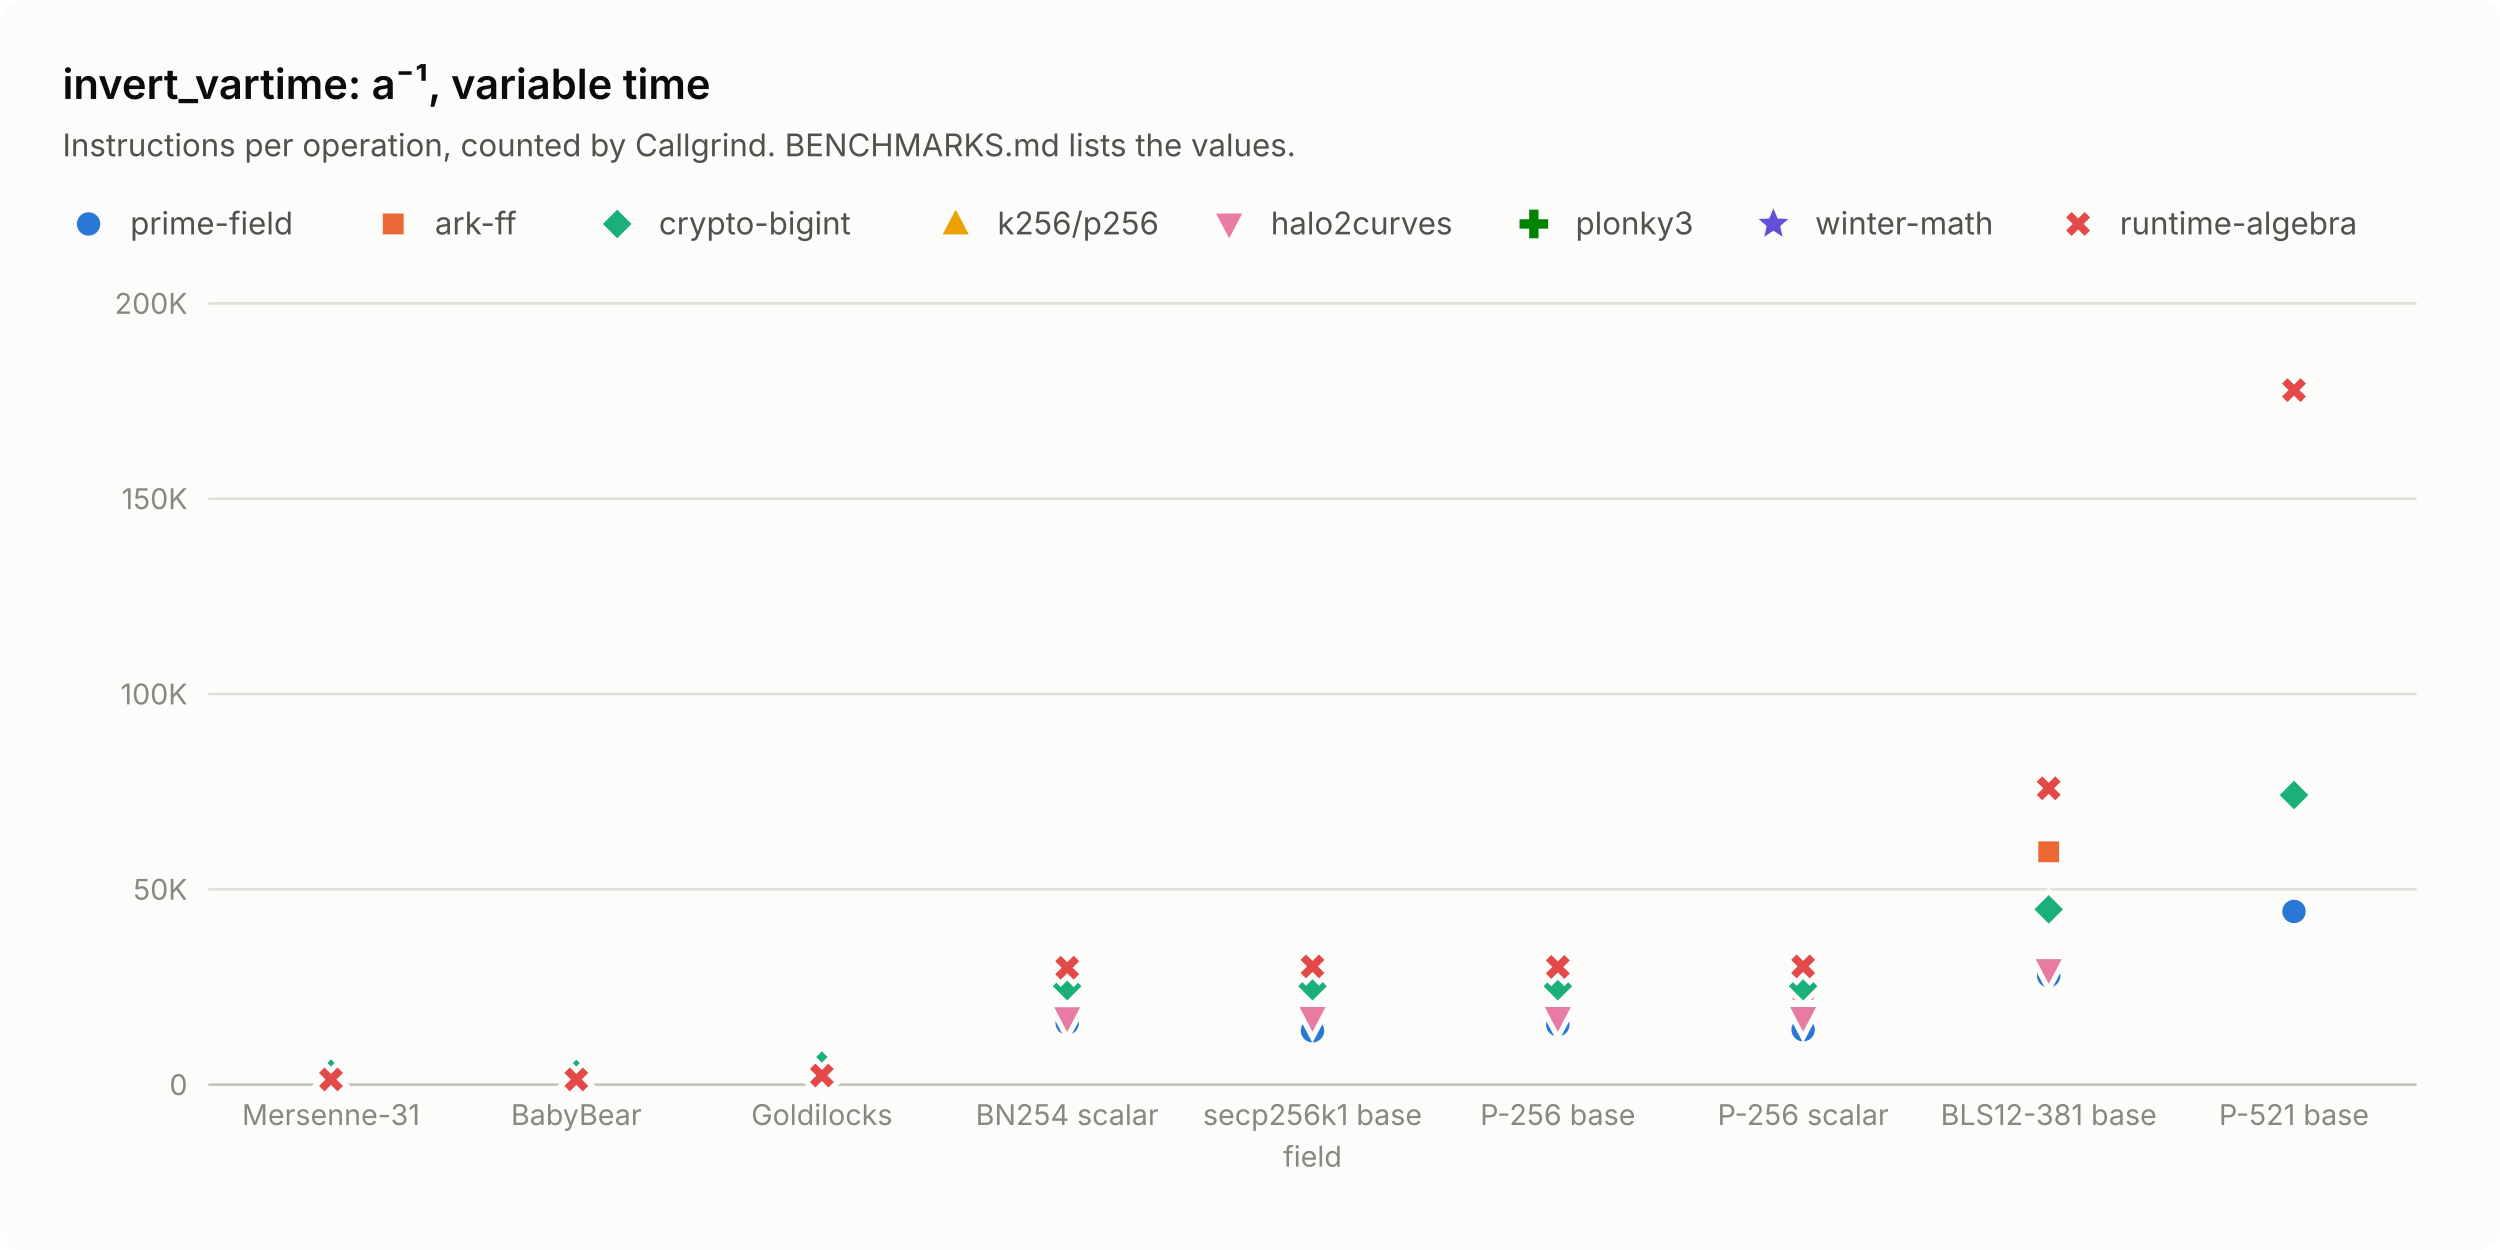
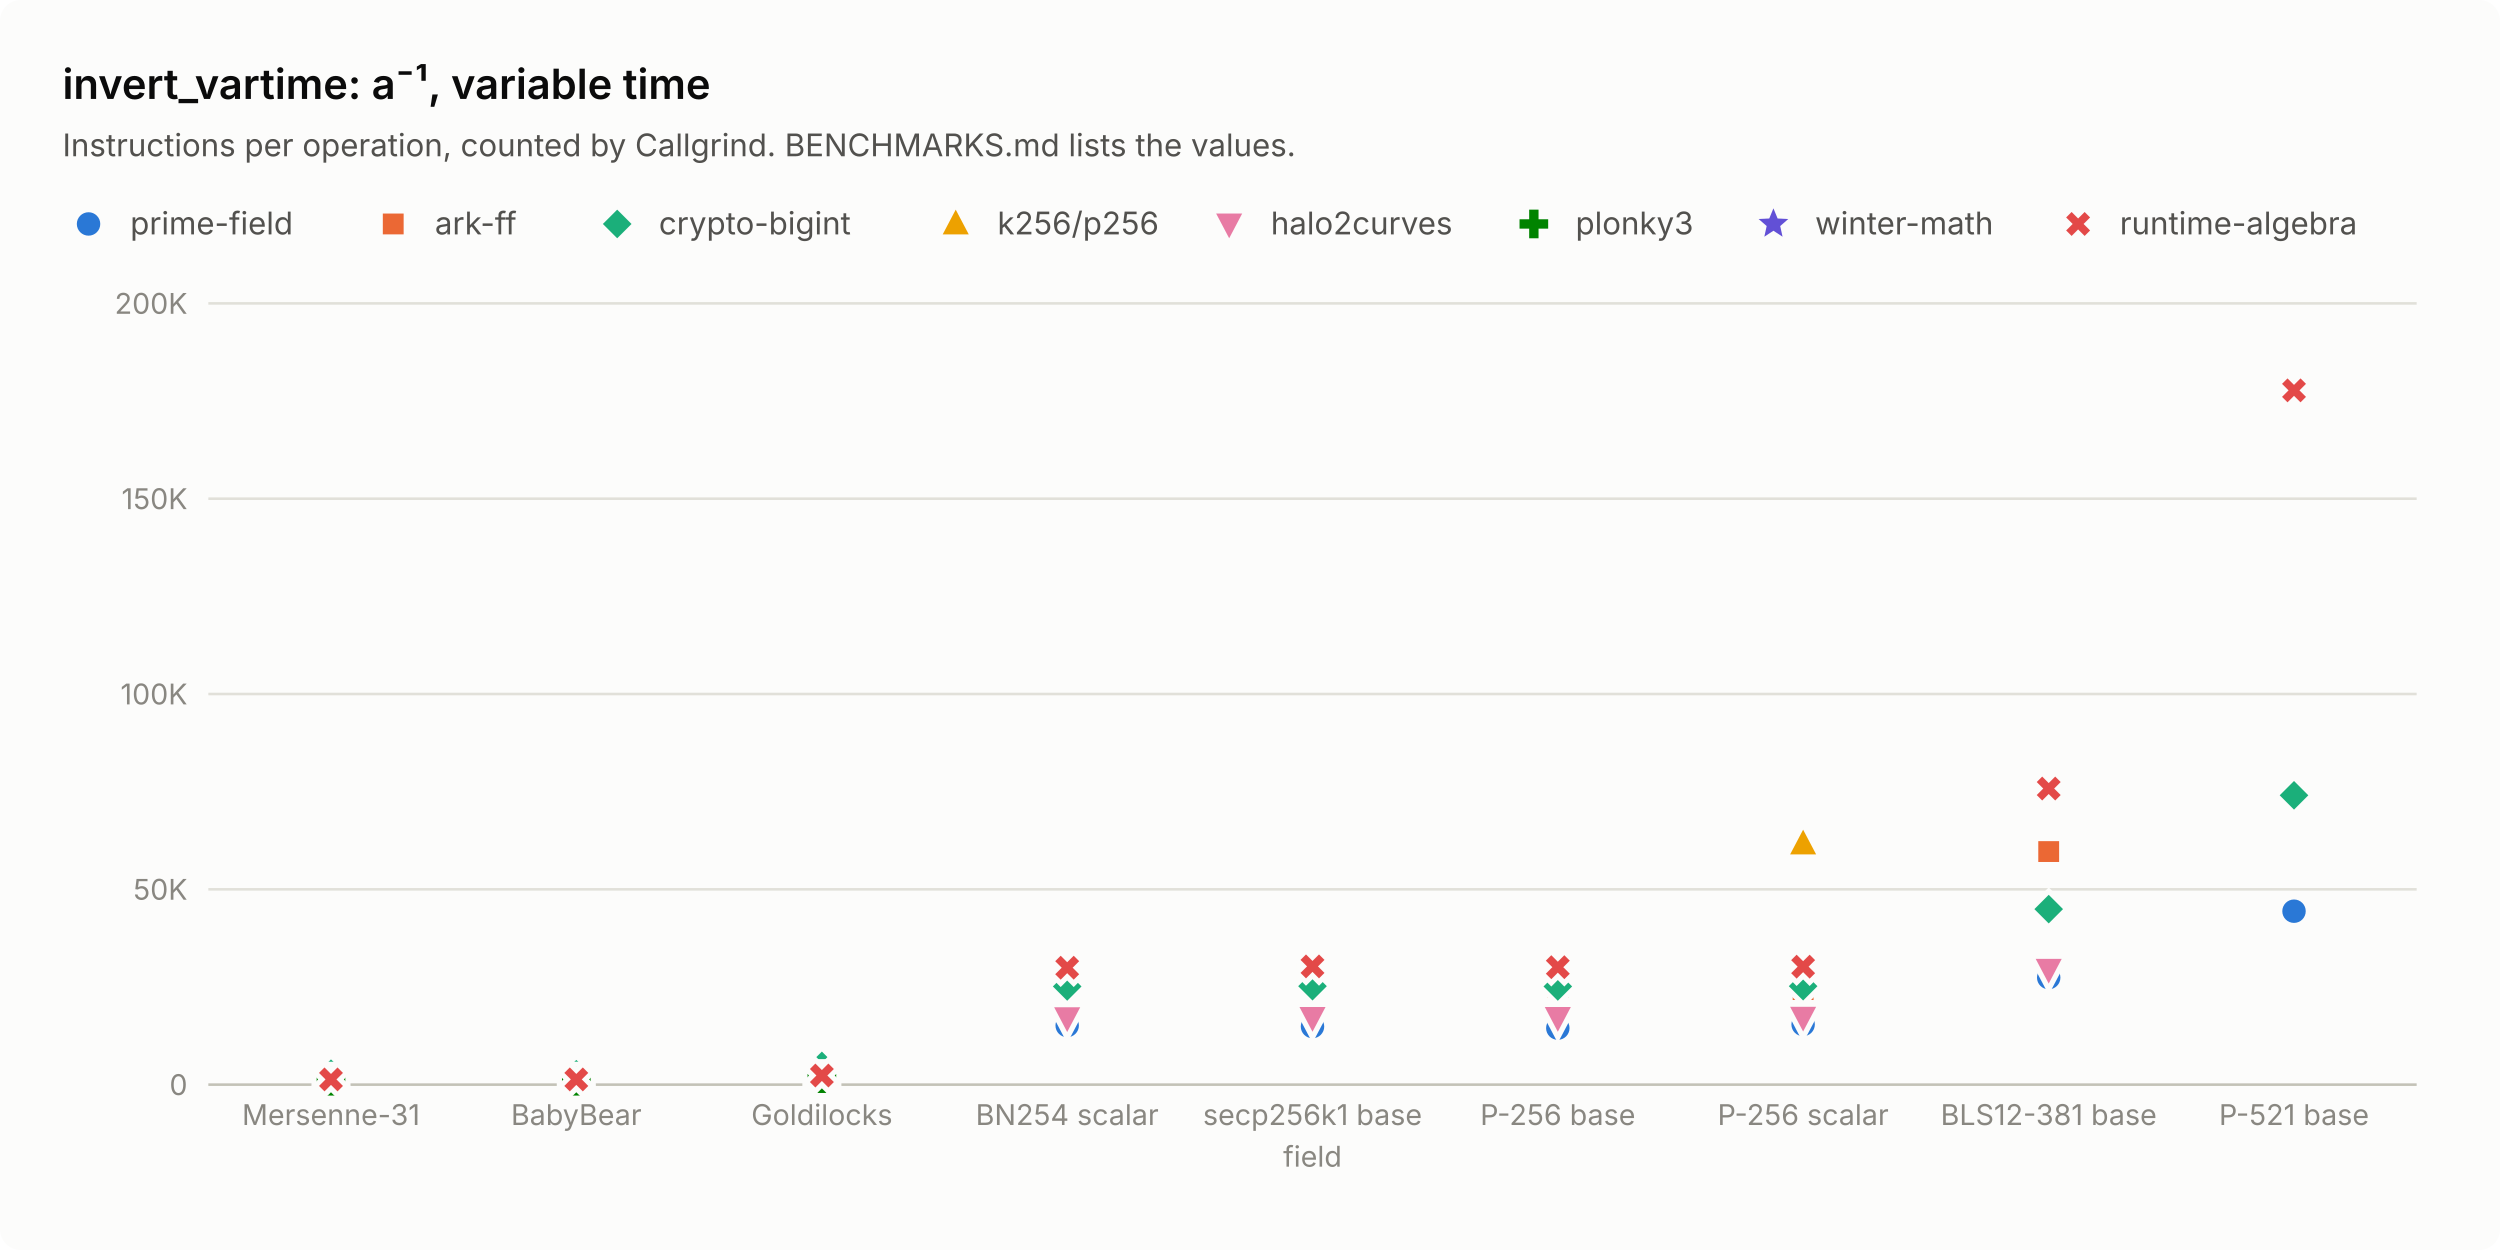
<svg xmlns="http://www.w3.org/2000/svg" width="960" height="480" viewBox="0 0 960 480" role="img" aria-labelledby="title description">
  <style>.grid,.axis{stroke-width:1}.title{font:600 16px system-ui, -apple-system, "Segoe UI", sans-serif}.subtitle,.legend{font:12px system-ui, -apple-system, "Segoe UI", sans-serif}.tick{font:11px system-ui, -apple-system, "Segoe UI", sans-serif;font-variant-numeric:tabular-nums}.line{fill:none;stroke-width:2;stroke-linejoin:round;stroke-linecap:round}.marker{stroke-width:4;paint-order:stroke}.surface{fill:#fcfcfb}.grid{stroke:#e1e0d9}.axis{stroke:#c3c2b7}.title{fill:#0b0b0b}.subtitle,.legend{fill:#52514e}.tick{fill:#898781}.marker{stroke:#fcfcfb}.c0 .line{stroke:#2a78d6}.c0 .marker{fill:#2a78d6}.c1 .line{stroke:#eb6834}.c1 .marker{fill:#eb6834}.c2 .line{stroke:#1baf7a}.c2 .marker{fill:#1baf7a}.c3 .line{stroke:#eda100}.c3 .marker{fill:#eda100}.c4 .line{stroke:#e87ba4}.c4 .marker{fill:#e87ba4}.c5 .line{stroke:#008300}.c5 .marker{fill:#008300}.c6 .line{stroke:#6250d6}.c6 .marker{fill:#6250d6}.c7 .line{stroke:#e34948}.c7 .marker{fill:#e34948}@media (prefers-color-scheme: dark){.surface{fill:#1a1a19}.grid{stroke:#2c2c2a}.axis{stroke:#383835}.title{fill:#f0efec}.subtitle,.legend{fill:#c3c2b7}.tick{fill:#898781}.marker{stroke:#1a1a19}.c0 .line{stroke:#3987e5}.c0 .marker{fill:#3987e5}.c1 .line{stroke:#d95926}.c1 .marker{fill:#d95926}.c2 .line{stroke:#199e70}.c2 .marker{fill:#199e70}.c3 .line{stroke:#c98500}.c3 .marker{fill:#c98500}.c4 .line{stroke:#d55181}.c4 .marker{fill:#d55181}.c5 .line{stroke:#008300}.c5 .marker{fill:#008300}.c6 .line{stroke:#9085e9}.c6 .marker{fill:#9085e9}.c7 .line{stroke:#e66767}.c7 .marker{fill:#e66767}}</style>
  <rect class="surface" width="960" height="480" rx="8" />
  <text class="title" x="24" y="38">invert_vartime: a⁻¹, variable time</text>
  <text class="subtitle" x="24" y="60">Instructions per operation, counted by Callgrind. BENCHMARKS.md lists the values.</text>
  <g class="c0">
    <path class="marker" transform="translate(34,86)" d="M0,-4.5A4.5,4.5 0 1 1 0,4.5A4.5,4.5 0 1 1 0,-4.5Z" />
  </g>
  <text class="legend" x="50" y="90">prime-field</text>
  <g class="c1">
    <path class="marker" transform="translate(151,86)" d="M-4,-4H4V4H-4Z" />
  </g>
  <text class="legend" x="167" y="90">ark-ff</text>
  <g class="c2">
    <path class="marker" transform="translate(237,86)" d="M0,-5.5L5.5,0L0,5.5L-5.5,0Z" />
  </g>
  <text class="legend" x="253" y="90">crypto-bigint</text>
  <g class="c3">
    <path class="marker" transform="translate(367,86)" d="M0,-5.5L5,4H-5Z" />
  </g>
  <text class="legend" x="383" y="90">k256/p256</text>
  <g class="c4">
    <path class="marker" transform="translate(472,86)" d="M0,5.5L5,-4H-5Z" />
  </g>
  <text class="legend" x="488" y="90">halo2curves</text>
  <g class="c5">
    <path class="marker" transform="translate(589,86)" d="M-1.8,-5.5H1.8V-1.8H5.5V1.8H1.8V5.5H-1.8V1.8H-5.5V-1.8H-1.8Z" />
  </g>
  <text class="legend" x="605" y="90">plonky3</text>
  <g class="c6">
    <path class="marker" transform="translate(681,86)" d="M0,-6L1.6,-2.1L5.7,-1.9L2.6,0.8L3.5,4.9L0,2.6L-3.5,4.9L-2.6,0.8L-5.7,-1.9L-1.6,-2.1Z" />
  </g>
  <text class="legend" x="697" y="90">winter-math</text>
  <g class="c7">
    <path class="marker" transform="translate(798,86)" d="M-4.6,-2.5L-2.5,-4.6L0,-2.1L2.5,-4.6L4.6,-2.5L2.1,0L4.6,2.5L2.5,4.6L0,2.1L-2.5,4.6L-4.6,2.5L-2.1,0Z" />
  </g>
  <text class="legend" x="814" y="90">runtime-algebra</text>
  <text class="tick" x="72" y="420.5" text-anchor="end">0</text>
  <path class="grid" d="M80,341.5H928" />
  <text class="tick" x="72" y="345.5" text-anchor="end">50K</text>
  <path class="grid" d="M80,266.5H928" />
  <text class="tick" x="72" y="270.5" text-anchor="end">100K</text>
  <path class="grid" d="M80,191.5H928" />
  <text class="tick" x="72" y="195.5" text-anchor="end">150K</text>
  <path class="grid" d="M80,116.5H928" />
  <text class="tick" x="72" y="120.5" text-anchor="end">200K</text>
  <path class="axis" d="M80,416.5H928" />
  <text class="tick" x="127.1" y="432" text-anchor="middle">Mersenne-31</text>
  <text class="tick" x="221.3" y="432" text-anchor="middle">BabyBear</text>
  <text class="tick" x="315.6" y="432" text-anchor="middle">Goldilocks</text>
  <text class="tick" x="409.8" y="432" text-anchor="middle">BN254 scalar</text>
  <text class="tick" x="504.0" y="432" text-anchor="middle">secp256k1 base</text>
  <text class="tick" x="598.2" y="432" text-anchor="middle">P-256 base</text>
  <text class="tick" x="692.4" y="432" text-anchor="middle">P-256 scalar</text>
  <text class="tick" x="786.7" y="432" text-anchor="middle">BLS12-381 base</text>
  <text class="tick" x="880.9" y="432" text-anchor="middle">P-521 base</text>
  <text class="tick" x="504.0" y="448" text-anchor="middle">field</text>
  <g class="c0">
-     <path class="marker" transform="translate(127.1,414.9)" d="M0,-4.5A4.5,4.5 0 1 1 0,4.5A4.5,4.5 0 1 1 0,-4.5Z" />
-     <path class="marker" transform="translate(221.3,415.0)" d="M0,-4.5A4.5,4.5 0 1 1 0,4.5A4.5,4.5 0 1 1 0,-4.5Z" />
-     <path class="marker" transform="translate(315.6,413.4)" d="M0,-4.5A4.5,4.5 0 1 1 0,4.5A4.5,4.5 0 1 1 0,-4.5Z" />
-     <path class="marker" transform="translate(409.8,392.9)" d="M0,-4.5A4.5,4.5 0 1 1 0,4.5A4.5,4.5 0 1 1 0,-4.5Z" />
-     <path class="marker" transform="translate(504.0,395.8)" d="M0,-4.5A4.5,4.5 0 1 1 0,4.5A4.5,4.5 0 1 1 0,-4.5Z" />
-     <path class="marker" transform="translate(598.2,393.5)" d="M0,-4.5A4.5,4.5 0 1 1 0,4.5A4.5,4.5 0 1 1 0,-4.5Z" />
-     <path class="marker" transform="translate(692.4,395.4)" d="M0,-4.5A4.5,4.5 0 1 1 0,4.5A4.5,4.5 0 1 1 0,-4.5Z" />
-     <path class="marker" transform="translate(786.7,374.7)" d="M0,-4.5A4.5,4.5 0 1 1 0,4.5A4.5,4.5 0 1 1 0,-4.5Z" />
-     <path class="marker" transform="translate(880.9,350.0)" d="M0,-4.5A4.5,4.5 0 1 1 0,4.5A4.5,4.5 0 1 1 0,-4.5Z" />
+     <path class="marker" transform="translate(127.1,415.7)" d="M0,-4.5A4.5,4.5 0 1 1 0,4.5A4.5,4.5 0 1 1 0,-4.5Z" />
+     <path class="marker" transform="translate(221.3,415.7)" d="M0,-4.5A4.5,4.5 0 1 1 0,4.5A4.5,4.5 0 1 1 0,-4.5Z" />
+     <path class="marker" transform="translate(315.6,415.2)" d="M0,-4.5A4.5,4.5 0 1 1 0,4.5A4.5,4.5 0 1 1 0,-4.5Z" />
+     <path class="marker" transform="translate(409.8,393.8)" d="M0,-4.5A4.5,4.5 0 1 1 0,4.5A4.5,4.5 0 1 1 0,-4.5Z" />
+     <path class="marker" transform="translate(504.0,394.2)" d="M0,-4.5A4.5,4.5 0 1 1 0,4.5A4.5,4.5 0 1 1 0,-4.5Z" />
+     <path class="marker" transform="translate(598.2,394.8)" d="M0,-4.5A4.5,4.5 0 1 1 0,4.5A4.5,4.5 0 1 1 0,-4.5Z" />
+     <path class="marker" transform="translate(692.4,393.4)" d="M0,-4.5A4.5,4.5 0 1 1 0,4.5A4.5,4.5 0 1 1 0,-4.5Z" />
+     <path class="marker" transform="translate(786.7,375.4)" d="M0,-4.5A4.5,4.5 0 1 1 0,4.5A4.5,4.5 0 1 1 0,-4.5Z" />
+     <path class="marker" transform="translate(880.9,349.9)" d="M0,-4.5A4.5,4.5 0 1 1 0,4.5A4.5,4.5 0 1 1 0,-4.5Z" />
  </g>
  <g class="c1">
-     <path class="marker" transform="translate(409.8,377.2)" d="M-4,-4H4V4H-4Z" />
+     <path class="marker" transform="translate(409.8,377.1)" d="M-4,-4H4V4H-4Z" />
    <path class="marker" transform="translate(504.0,375.2)" d="M-4,-4H4V4H-4Z" />
    <path class="marker" transform="translate(598.2,379.2)" d="M-4,-4H4V4H-4Z" />
-     <path class="marker" transform="translate(692.4,379.9)" d="M-4,-4H4V4H-4Z" />
-     <path class="marker" transform="translate(786.7,327.1)" d="M-4,-4H4V4H-4Z" />
+     <path class="marker" transform="translate(692.4,380.0)" d="M-4,-4H4V4H-4Z" />
+     <path class="marker" transform="translate(786.7,327.0)" d="M-4,-4H4V4H-4Z" />
  </g>
  <g class="c2">
    <path class="marker" transform="translate(127.1,412.3)" d="M0,-5.5L5.5,0L0,5.5L-5.5,0Z" />
-     <path class="marker" transform="translate(221.3,412.4)" d="M0,-5.5L5.5,0L0,5.5L-5.5,0Z" />
-     <path class="marker" transform="translate(315.6,409.2)" d="M0,-5.5L5.5,0L0,5.5L-5.5,0Z" />
-     <path class="marker" transform="translate(409.8,378.7)" d="M0,-5.5L5.5,0L0,5.5L-5.5,0Z" />
+     <path class="marker" transform="translate(221.3,412.5)" d="M0,-5.5L5.5,0L0,5.5L-5.5,0Z" />
+     <path class="marker" transform="translate(315.6,409.3)" d="M0,-5.5L5.5,0L0,5.5L-5.5,0Z" />
+     <path class="marker" transform="translate(409.8,378.8)" d="M0,-5.5L5.5,0L0,5.5L-5.5,0Z" />
    <path class="marker" transform="translate(504.0,378.7)" d="M0,-5.5L5.5,0L0,5.5L-5.5,0Z" />
-     <path class="marker" transform="translate(598.2,378.7)" d="M0,-5.5L5.5,0L0,5.5L-5.5,0Z" />
+     <path class="marker" transform="translate(598.2,378.8)" d="M0,-5.5L5.5,0L0,5.5L-5.5,0Z" />
    <path class="marker" transform="translate(692.4,378.7)" d="M0,-5.5L5.5,0L0,5.5L-5.5,0Z" />
-     <path class="marker" transform="translate(786.7,349.2)" d="M0,-5.5L5.5,0L0,5.5L-5.5,0Z" />
-     <path class="marker" transform="translate(880.9,305.3)" d="M0,-5.5L5.5,0L0,5.5L-5.5,0Z" />
+     <path class="marker" transform="translate(786.7,349.1)" d="M0,-5.5L5.5,0L0,5.5L-5.5,0Z" />
+     <path class="marker" transform="translate(880.9,305.4)" d="M0,-5.5L5.5,0L0,5.5L-5.5,0Z" />
  </g>
  <g class="c3">
- </g>
+     <path class="marker" transform="translate(692.4,324.1)" d="M0,-5.5L5,4H-5Z" />
+   </g>
  <g class="c4">
    <path class="marker" transform="translate(409.8,390.8)" d="M0,5.5L5,-4H-5Z" />
    <path class="marker" transform="translate(504.0,390.7)" d="M0,5.5L5,-4H-5Z" />
    <path class="marker" transform="translate(598.2,390.7)" d="M0,5.5L5,-4H-5Z" />
-     <path class="marker" transform="translate(692.4,390.7)" d="M0,5.5L5,-4H-5Z" />
-     <path class="marker" transform="translate(786.7,372.3)" d="M0,5.5L5,-4H-5Z" />
+     <path class="marker" transform="translate(692.4,390.6)" d="M0,5.5L5,-4H-5Z" />
+     <path class="marker" transform="translate(786.7,372.2)" d="M0,5.5L5,-4H-5Z" />
  </g>
  <g class="c5">
- </g>
+     <path class="marker" transform="translate(127.1,415.2)" d="M-1.8,-5.5H1.8V-1.8H5.5V1.8H1.8V5.5H-1.8V1.8H-5.5V-1.8H-1.8Z" />
+     <path class="marker" transform="translate(221.3,415.2)" d="M-1.8,-5.5H1.8V-1.8H5.5V1.8H1.8V5.5H-1.8V1.8H-5.5V-1.8H-1.8Z" />
+     <path class="marker" transform="translate(315.6,414.2)" d="M-1.8,-5.5H1.8V-1.8H5.5V1.8H1.8V5.5H-1.8V1.8H-5.5V-1.8H-1.8Z" />
+   </g>
  <g class="c6">
</g>
  <g class="c7">
    <path class="marker" transform="translate(127.1,414.5)" d="M-4.6,-2.5L-2.5,-4.6L0,-2.1L2.5,-4.6L4.6,-2.5L2.1,0L4.6,2.5L2.5,4.6L0,2.1L-2.5,4.6L-4.6,2.5L-2.1,0Z" />
    <path class="marker" transform="translate(221.3,414.5)" d="M-4.6,-2.5L-2.5,-4.6L0,-2.1L2.5,-4.6L4.6,-2.5L2.1,0L4.6,2.5L2.5,4.6L0,2.1L-2.5,4.6L-4.6,2.5L-2.1,0Z" />
    <path class="marker" transform="translate(315.6,413.0)" d="M-4.6,-2.5L-2.5,-4.6L0,-2.1L2.5,-4.6L4.6,-2.5L2.1,0L4.6,2.5L2.5,4.6L0,2.1L-2.5,4.6L-4.6,2.5L-2.1,0Z" />
    <path class="marker" transform="translate(409.8,371.6)" d="M-4.6,-2.5L-2.5,-4.6L0,-2.1L2.5,-4.6L4.6,-2.5L2.1,0L4.6,2.5L2.5,4.6L0,2.1L-2.5,4.6L-4.6,2.5L-2.1,0Z" />
    <path class="marker" transform="translate(504.0,371.1)" d="M-4.6,-2.5L-2.5,-4.6L0,-2.1L2.5,-4.6L4.6,-2.5L2.1,0L4.6,2.5L2.5,4.6L0,2.1L-2.5,4.6L-4.6,2.5L-2.1,0Z" />
-     <path class="marker" transform="translate(598.2,371.3)" d="M-4.6,-2.5L-2.5,-4.6L0,-2.1L2.5,-4.6L4.6,-2.5L2.1,0L4.6,2.5L2.5,4.6L0,2.1L-2.5,4.6L-4.6,2.5L-2.1,0Z" />
-     <path class="marker" transform="translate(692.4,371.1)" d="M-4.6,-2.5L-2.5,-4.6L0,-2.1L2.5,-4.6L4.6,-2.5L2.1,0L4.6,2.5L2.5,4.6L0,2.1L-2.5,4.6L-4.6,2.5L-2.1,0Z" />
-     <path class="marker" transform="translate(786.7,302.7)" d="M-4.6,-2.5L-2.5,-4.6L0,-2.1L2.5,-4.6L4.6,-2.5L2.1,0L4.6,2.5L2.5,4.6L0,2.1L-2.5,4.6L-4.6,2.5L-2.1,0Z" />
-     <path class="marker" transform="translate(880.9,149.8)" d="M-4.6,-2.5L-2.5,-4.6L0,-2.1L2.5,-4.6L4.6,-2.5L2.1,0L4.6,2.5L2.5,4.6L0,2.1L-2.5,4.6L-4.6,2.5L-2.1,0Z" />
+     <path class="marker" transform="translate(598.2,371.4)" d="M-4.6,-2.5L-2.5,-4.6L0,-2.1L2.5,-4.6L4.6,-2.5L2.1,0L4.6,2.5L2.5,4.6L0,2.1L-2.5,4.6L-4.6,2.5L-2.1,0Z" />
+     <path class="marker" transform="translate(692.4,371.2)" d="M-4.6,-2.5L-2.5,-4.6L0,-2.1L2.5,-4.6L4.6,-2.5L2.1,0L4.6,2.5L2.5,4.6L0,2.1L-2.5,4.6L-4.6,2.5L-2.1,0Z" />
+     <path class="marker" transform="translate(786.7,302.8)" d="M-4.6,-2.5L-2.5,-4.6L0,-2.1L2.5,-4.6L4.6,-2.5L2.1,0L4.6,2.5L2.5,4.6L0,2.1L-2.5,4.6L-4.6,2.5L-2.1,0Z" />
+     <path class="marker" transform="translate(880.9,149.9)" d="M-4.6,-2.5L-2.5,-4.6L0,-2.1L2.5,-4.6L4.6,-2.5L2.1,0L4.6,2.5L2.5,4.6L0,2.1L-2.5,4.6L-4.6,2.5L-2.1,0Z" />
  </g>
</svg>
